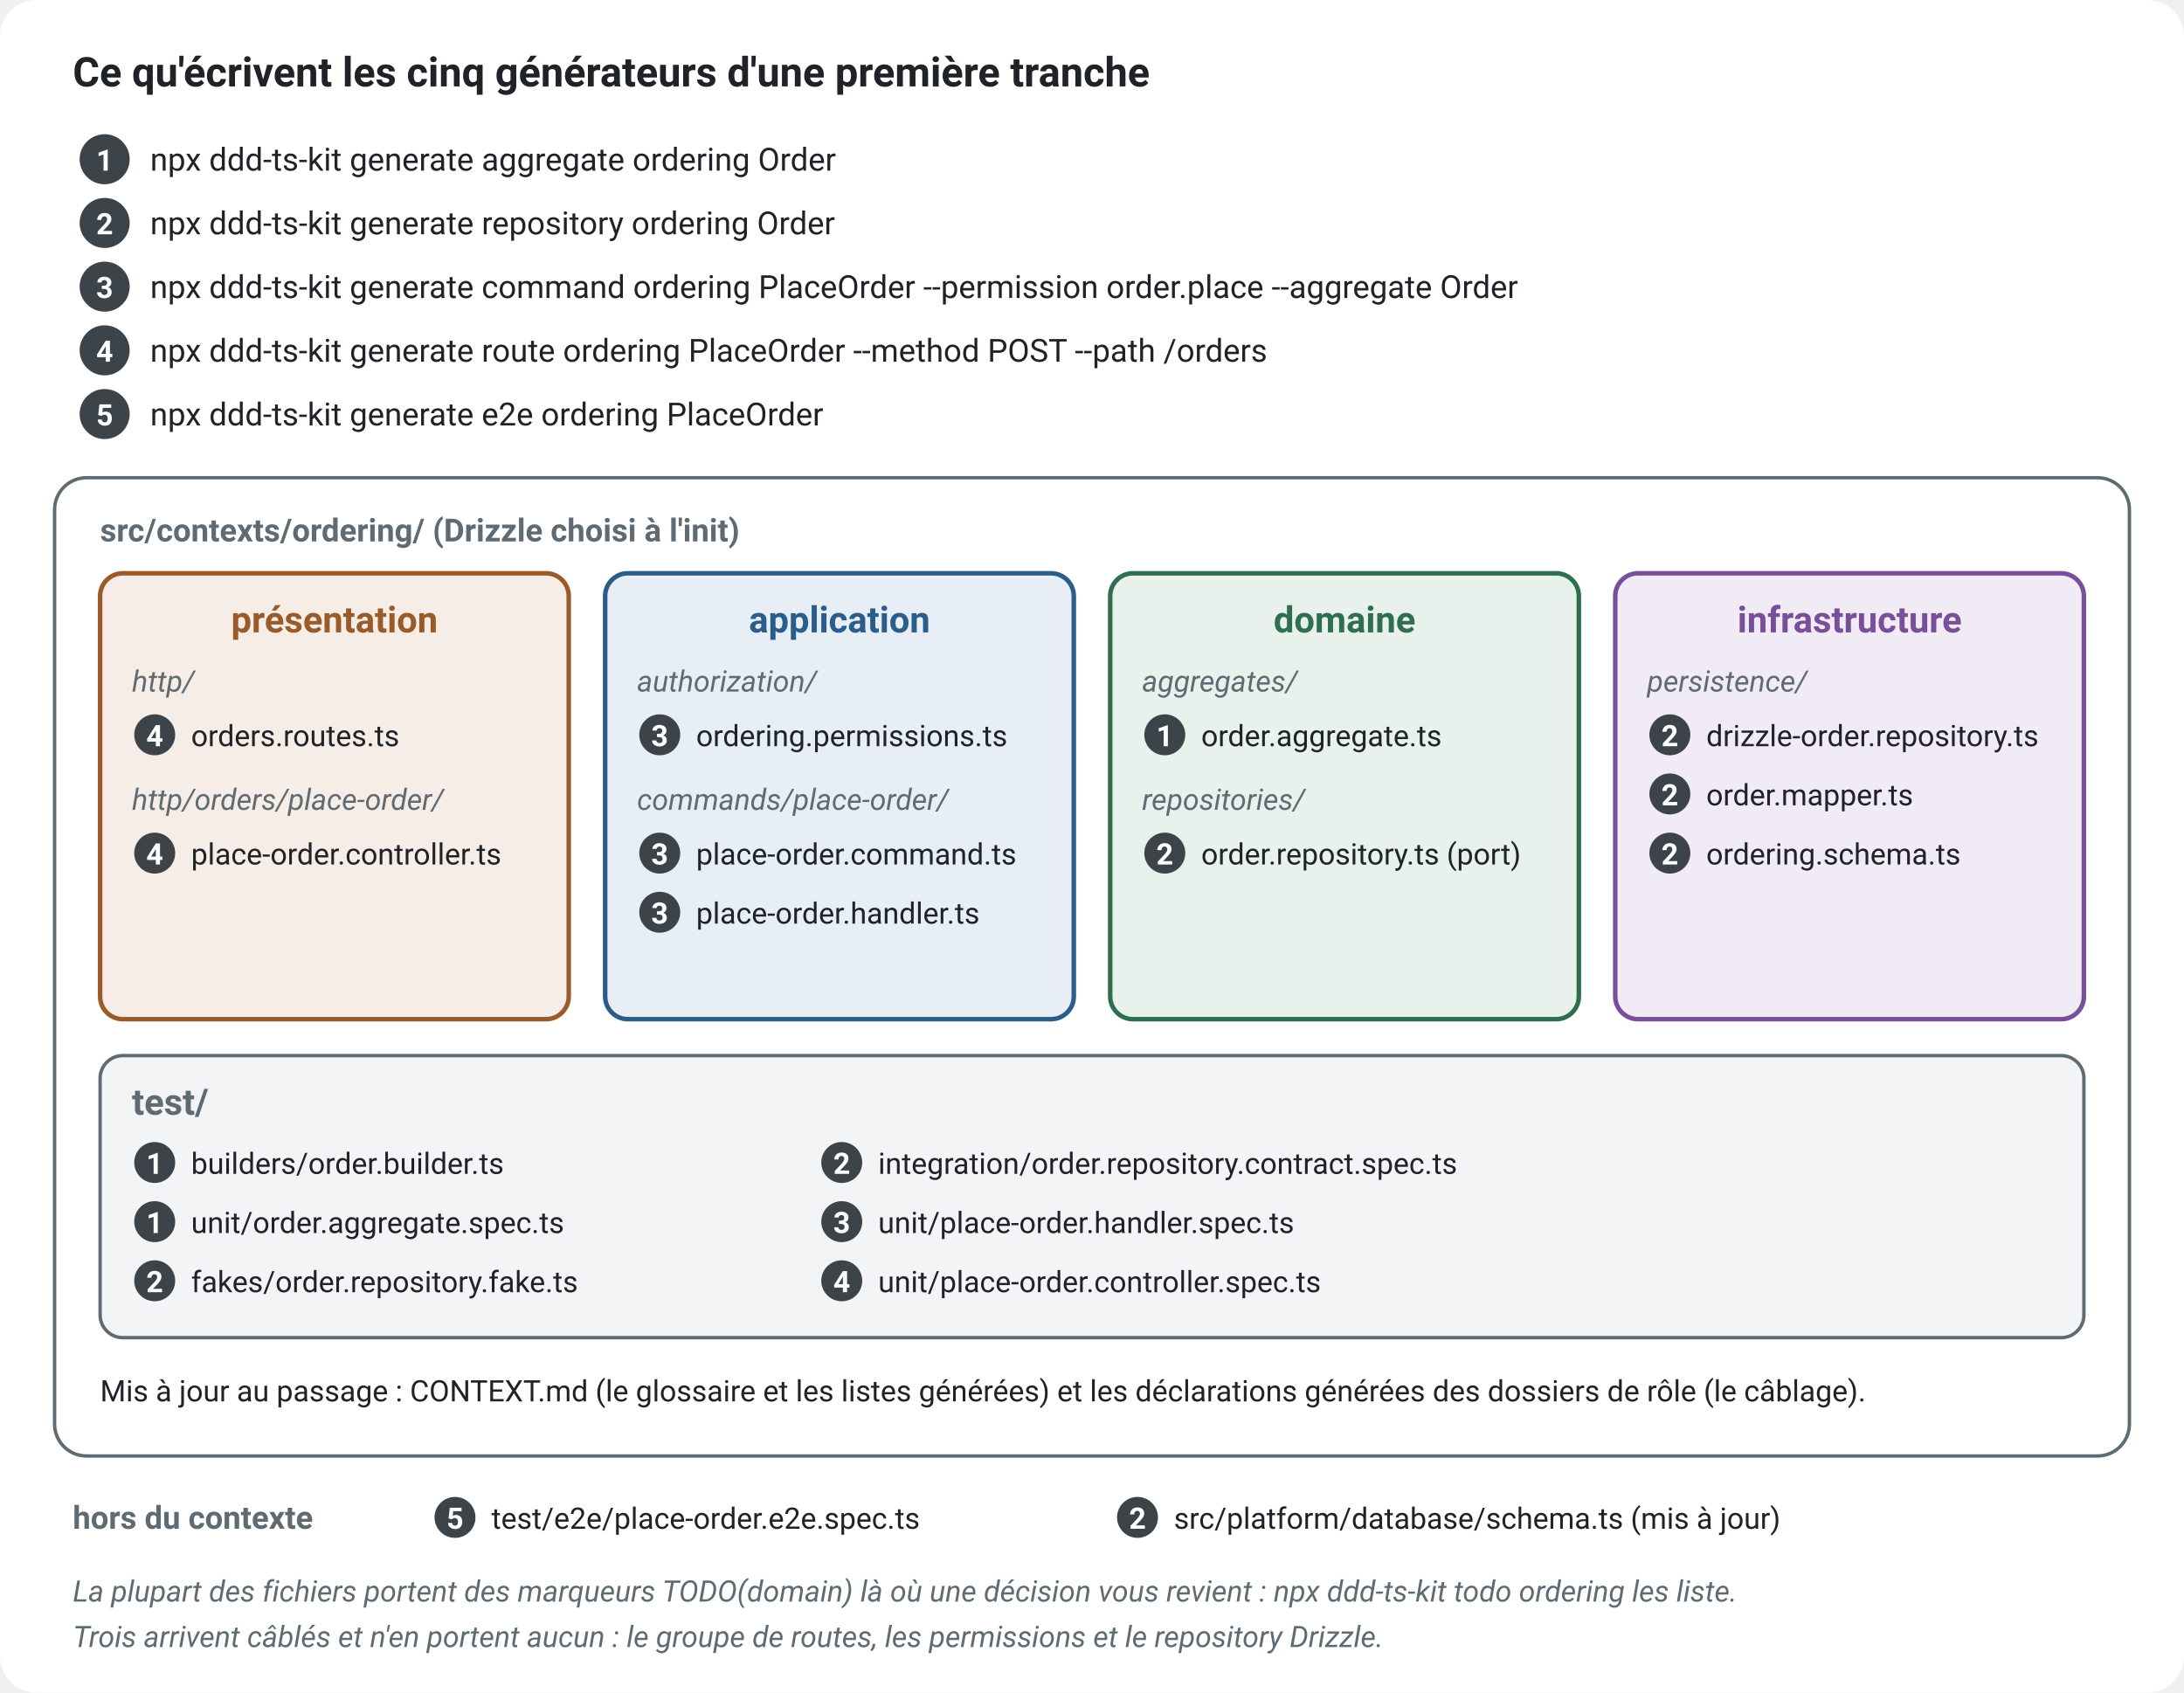
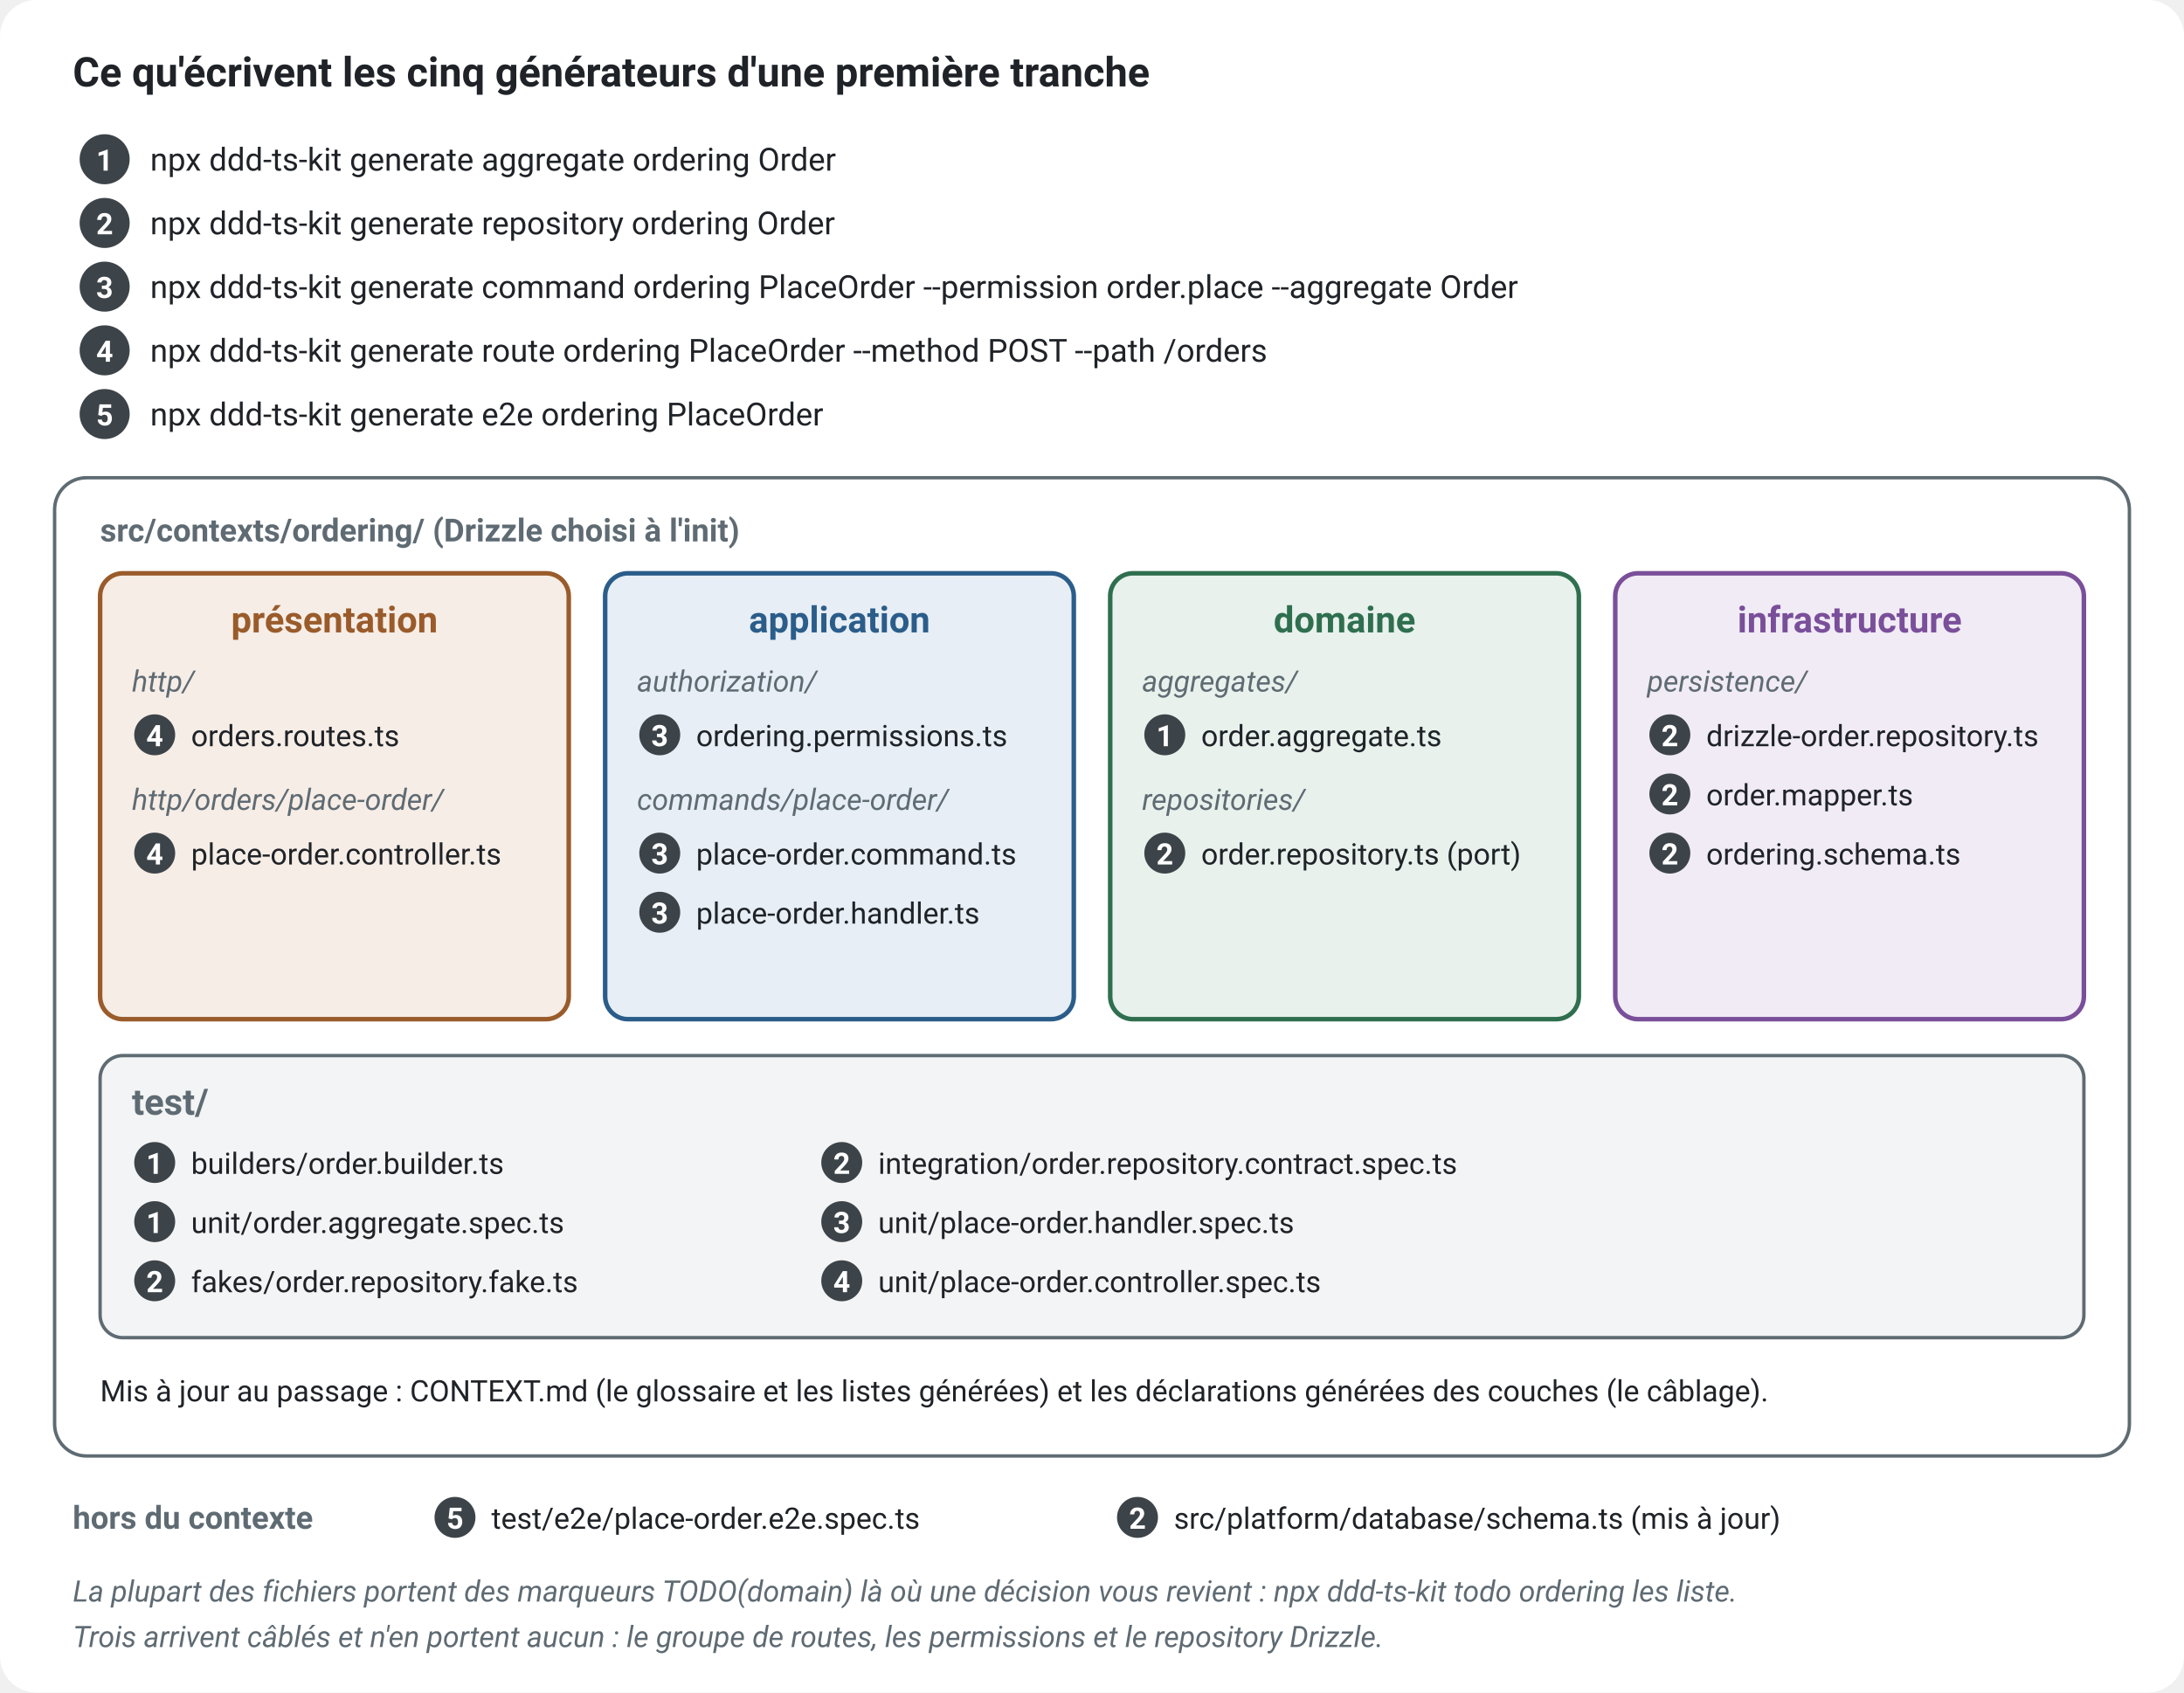
<svg xmlns="http://www.w3.org/2000/svg" viewBox="0 0 960 744" width="960" height="744" role="img" aria-labelledby="title desc" font-family="system-ui, -apple-system, 'Segoe UI', Roboto, sans-serif">
  <rect width="960" height="744" rx="16" fill="#ffffff" />
  <text x="32" y="38" font-size="18" font-weight="600" fill="#1f2328">Ce qu'écrivent les cinq générateurs d'une première tranche</text>
  <circle cx="46" cy="70" r="11" fill="#3d4449" />
  <text x="46" y="75" font-size="13" font-weight="700" fill="#ffffff" text-anchor="middle">1</text>
  <text x="66" y="75" font-size="14" fill="#1f2328">npx ddd-ts-kit generate aggregate ordering Order</text>
  <circle cx="46" cy="98" r="11" fill="#3d4449" />
  <text x="46" y="103" font-size="13" font-weight="700" fill="#ffffff" text-anchor="middle">2</text>
  <text x="66" y="103" font-size="14" fill="#1f2328">npx ddd-ts-kit generate repository ordering Order</text>
  <circle cx="46" cy="126" r="11" fill="#3d4449" />
  <text x="46" y="131" font-size="13" font-weight="700" fill="#ffffff" text-anchor="middle">3</text>
  <text x="66" y="131" font-size="14" fill="#1f2328">npx ddd-ts-kit generate command ordering PlaceOrder --permission order.place --aggregate Order</text>
  <circle cx="46" cy="154" r="11" fill="#3d4449" />
  <text x="46" y="159" font-size="13" font-weight="700" fill="#ffffff" text-anchor="middle">4</text>
  <text x="66" y="159" font-size="14" fill="#1f2328">npx ddd-ts-kit generate route ordering PlaceOrder --method POST --path /orders</text>
  <circle cx="46" cy="182" r="11" fill="#3d4449" />
  <text x="46" y="187" font-size="13" font-weight="700" fill="#ffffff" text-anchor="middle">5</text>
  <text x="66" y="187" font-size="14" fill="#1f2328">npx ddd-ts-kit generate e2e ordering PlaceOrder</text>
  <rect x="24" y="210" width="912" height="430" rx="14" fill="#ffffff" stroke="#5f6b73" stroke-width="1.5" />
  <text x="44" y="238" font-size="14" font-weight="600" fill="#5f6b73">src/contexts/ordering/ (Drizzle choisi à l'init)</text>
  <rect x="44" y="252" width="206" height="196" rx="10" fill="#f6ede6" stroke="#9a5b2b" stroke-width="2" />
  <text x="147" y="278" font-size="16" font-weight="700" fill="#9a5b2b" text-anchor="middle">présentation</text>
  <text x="58" y="304" font-size="13" font-style="italic" fill="#5f6b73">http/</text>
  <circle cx="68" cy="323" r="9" fill="#3d4449" />
  <text x="68" y="328" font-size="13" font-weight="700" fill="#ffffff" text-anchor="middle">4</text>
  <text x="84" y="328" font-size="13" fill="#1f2328">orders.routes.ts</text>
  <text x="58" y="356" font-size="13" font-style="italic" fill="#5f6b73">http/orders/place-order/</text>
  <circle cx="68" cy="375" r="9" fill="#3d4449" />
  <text x="68" y="380" font-size="13" font-weight="700" fill="#ffffff" text-anchor="middle">4</text>
  <text x="84" y="380" font-size="13" fill="#1f2328">place-order.controller.ts</text>
  <rect x="266" y="252" width="206" height="196" rx="10" fill="#e7eef5" stroke="#2b5d8a" stroke-width="2" />
  <text x="369" y="278" font-size="16" font-weight="700" fill="#2b5d8a" text-anchor="middle">application</text>
  <text x="280" y="304" font-size="13" font-style="italic" fill="#5f6b73">authorization/</text>
  <circle cx="290" cy="323" r="9" fill="#3d4449" />
  <text x="290" y="328" font-size="13" font-weight="700" fill="#ffffff" text-anchor="middle">3</text>
  <text x="306" y="328" font-size="13" fill="#1f2328">ordering.permissions.ts</text>
  <text x="280" y="356" font-size="13" font-style="italic" fill="#5f6b73">commands/place-order/</text>
  <circle cx="290" cy="375" r="9" fill="#3d4449" />
  <text x="290" y="380" font-size="13" font-weight="700" fill="#ffffff" text-anchor="middle">3</text>
  <text x="306" y="380" font-size="13" fill="#1f2328">place-order.command.ts</text>
  <circle cx="290" cy="401" r="9" fill="#3d4449" />
  <text x="290" y="406" font-size="13" font-weight="700" fill="#ffffff" text-anchor="middle">3</text>
  <text x="306" y="406" font-size="13" fill="#1f2328">place-order.handler.ts</text>
  <rect x="488" y="252" width="206" height="196" rx="10" fill="#e8f1ec" stroke="#2f6f4f" stroke-width="2" />
  <text x="591" y="278" font-size="16" font-weight="700" fill="#2f6f4f" text-anchor="middle">domaine</text>
  <text x="502" y="304" font-size="13" font-style="italic" fill="#5f6b73">aggregates/</text>
  <circle cx="512" cy="323" r="9" fill="#3d4449" />
  <text x="512" y="328" font-size="13" font-weight="700" fill="#ffffff" text-anchor="middle">1</text>
  <text x="528" y="328" font-size="13" fill="#1f2328">order.aggregate.ts</text>
  <text x="502" y="356" font-size="13" font-style="italic" fill="#5f6b73">repositories/</text>
  <circle cx="512" cy="375" r="9" fill="#3d4449" />
  <text x="512" y="380" font-size="13" font-weight="700" fill="#ffffff" text-anchor="middle">2</text>
  <text x="528" y="380" font-size="13" fill="#1f2328">order.repository.ts (port)</text>
  <rect x="710" y="252" width="206" height="196" rx="10" fill="#f1ebf5" stroke="#7a4f9a" stroke-width="2" />
  <text x="813" y="278" font-size="16" font-weight="700" fill="#7a4f9a" text-anchor="middle">infrastructure</text>
  <text x="724" y="304" font-size="13" font-style="italic" fill="#5f6b73">persistence/</text>
  <circle cx="734" cy="323" r="9" fill="#3d4449" />
  <text x="734" y="328" font-size="13" font-weight="700" fill="#ffffff" text-anchor="middle">2</text>
  <text x="750" y="328" font-size="13" fill="#1f2328">drizzle-order.repository.ts</text>
  <circle cx="734" cy="349" r="9" fill="#3d4449" />
  <text x="734" y="354" font-size="13" font-weight="700" fill="#ffffff" text-anchor="middle">2</text>
  <text x="750" y="354" font-size="13" fill="#1f2328">order.mapper.ts</text>
  <circle cx="734" cy="375" r="9" fill="#3d4449" />
  <text x="734" y="380" font-size="13" font-weight="700" fill="#ffffff" text-anchor="middle">2</text>
  <text x="750" y="380" font-size="13" fill="#1f2328">ordering.schema.ts</text>
  <rect x="44" y="464" width="872" height="124" rx="10" fill="#f3f4f5" stroke="#5f6b73" stroke-width="1.5" />
  <text x="58" y="490" font-size="16" font-weight="700" fill="#5f6b73">test/</text>
  <circle cx="68" cy="511" r="9" fill="#3d4449" />
  <text x="68" y="516" font-size="13" font-weight="700" fill="#ffffff" text-anchor="middle">1</text>
  <text x="84" y="516" font-size="13" fill="#1f2328">builders/order.builder.ts</text>
  <circle cx="68" cy="537" r="9" fill="#3d4449" />
  <text x="68" y="542" font-size="13" font-weight="700" fill="#ffffff" text-anchor="middle">1</text>
  <text x="84" y="542" font-size="13" fill="#1f2328">unit/order.aggregate.spec.ts</text>
  <circle cx="68" cy="563" r="9" fill="#3d4449" />
  <text x="68" y="568" font-size="13" font-weight="700" fill="#ffffff" text-anchor="middle">2</text>
  <text x="84" y="568" font-size="13" fill="#1f2328">fakes/order.repository.fake.ts</text>
  <circle cx="370" cy="511" r="9" fill="#3d4449" />
  <text x="370" y="516" font-size="13" font-weight="700" fill="#ffffff" text-anchor="middle">2</text>
  <text x="386" y="516" font-size="13" fill="#1f2328">integration/order.repository.contract.spec.ts</text>
  <circle cx="370" cy="537" r="9" fill="#3d4449" />
  <text x="370" y="542" font-size="13" font-weight="700" fill="#ffffff" text-anchor="middle">3</text>
  <text x="386" y="542" font-size="13" fill="#1f2328">unit/place-order.handler.spec.ts</text>
  <circle cx="370" cy="563" r="9" fill="#3d4449" />
  <text x="370" y="568" font-size="13" font-weight="700" fill="#ffffff" text-anchor="middle">4</text>
  <text x="386" y="568" font-size="13" fill="#1f2328">unit/place-order.controller.spec.ts</text>
-   <text x="44" y="616" font-size="13" fill="#1f2328">Mis à jour au passage : CONTEXT.md (le glossaire et les listes générées) et les déclarations générées des dossiers de rôle (le câblage).</text>
+   <text x="44" y="616" font-size="13" fill="#1f2328">Mis à jour au passage : CONTEXT.md (le glossaire et les listes générées) et les déclarations générées des couches (le câblage).</text>
  <text x="32" y="672" font-size="14" font-weight="600" fill="#5f6b73">hors du contexte</text>
  <circle cx="200" cy="667" r="9" fill="#3d4449" />
  <text x="200" y="672" font-size="13" font-weight="700" fill="#ffffff" text-anchor="middle">5</text>
  <text x="216" y="672" font-size="13" fill="#1f2328">test/e2e/place-order.e2e.spec.ts</text>
  <circle cx="500" cy="667" r="9" fill="#3d4449" />
  <text x="500" y="672" font-size="13" font-weight="700" fill="#ffffff" text-anchor="middle">2</text>
  <text x="516" y="672" font-size="13" fill="#1f2328">src/platform/database/schema.ts (mis à jour)</text>
  <text x="32" y="704" font-size="13" font-style="italic" fill="#5f6b73">La plupart des fichiers portent des marqueurs TODO(domain) là où une décision vous revient : npx ddd-ts-kit todo ordering les liste.</text>
  <text x="32" y="724" font-size="13" font-style="italic" fill="#5f6b73">Trois arrivent câblés et n'en portent aucun : le groupe de routes, les permissions et le repository Drizzle.</text>
</svg>
